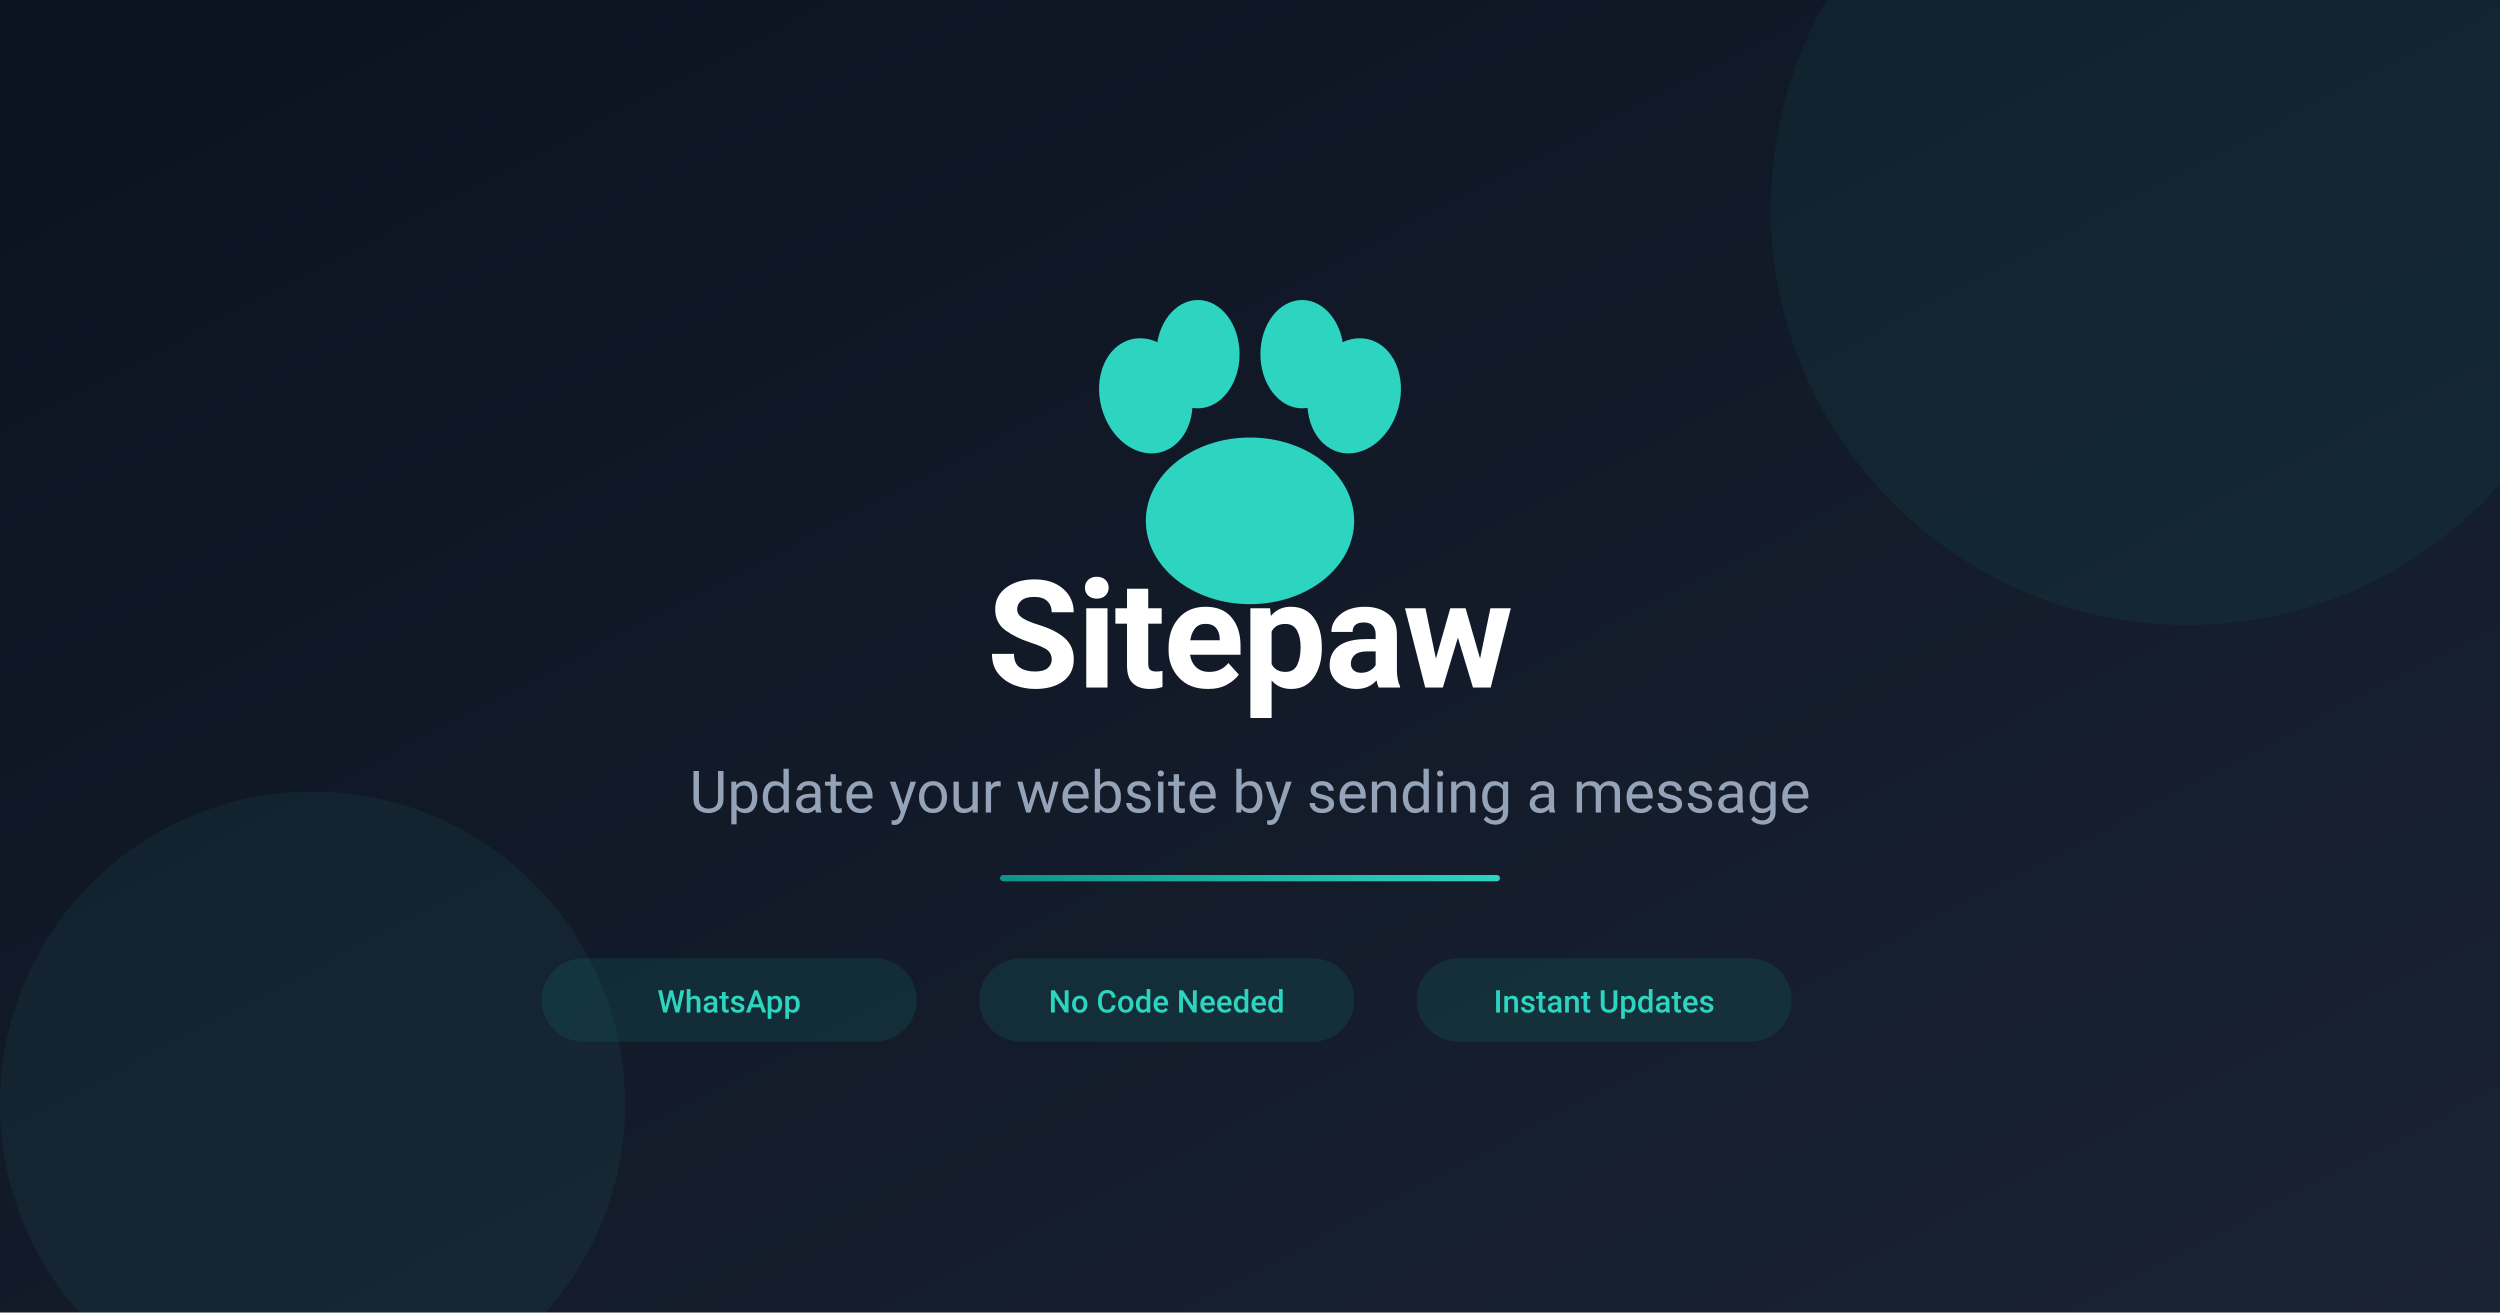
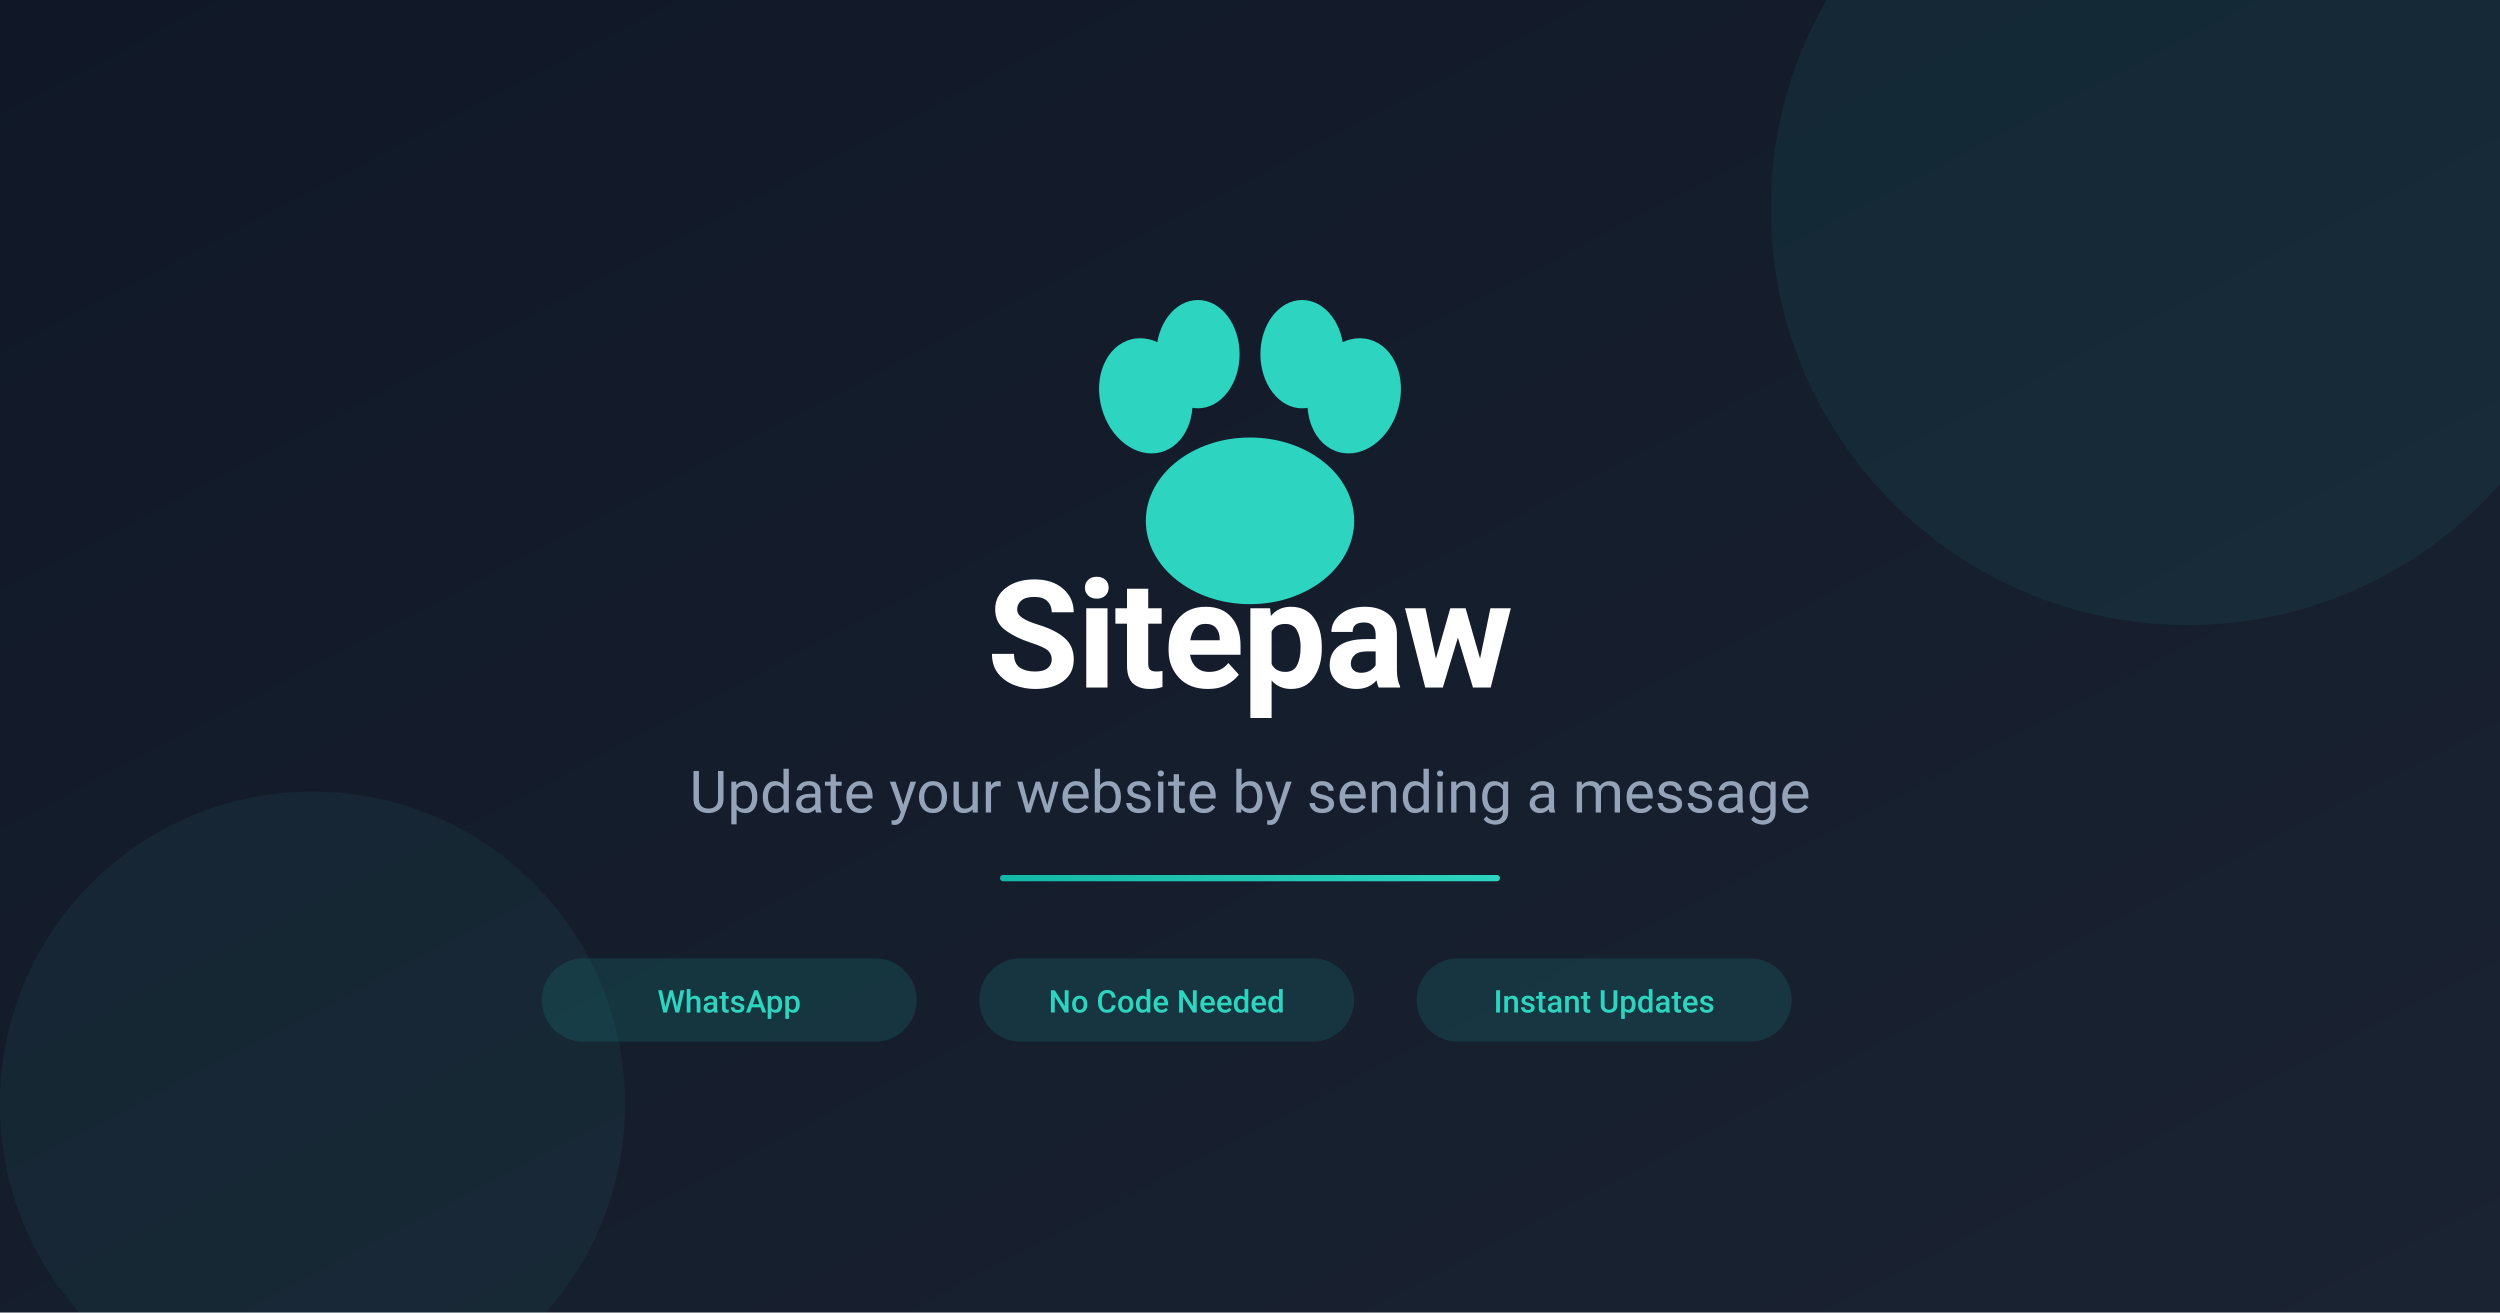
<svg xmlns="http://www.w3.org/2000/svg" width="1200" height="630" viewBox="0 0 1200 630">
  <defs>
    <linearGradient id="bg" x1="0%" y1="0%" x2="100%" y2="100%">
-       <stop offset="0%" style="stop-color:#0B1220" />
+       <stop offset="0%" style="stop-color:#101828" />
      <stop offset="100%" style="stop-color:#1a2332" />
    </linearGradient>
    <linearGradient id="accent" x1="0%" y1="0%" x2="100%" y2="0%">
-       <stop offset="0%" style="stop-color:#0D9488" />
+       <stop offset="0%" style="stop-color:#14B8A6" />
      <stop offset="100%" style="stop-color:#2DD4BF" />
    </linearGradient>
  </defs>
  <rect width="1200" height="630" fill="url(#bg)" />
-   <circle cx="1050" cy="100" r="200" fill="#0D9488" opacity="0.08" />
+   <circle cx="1050" cy="100" r="200" fill="#14B8A6" opacity="0.08" />
  <circle cx="150" cy="530" r="150" fill="#2DD4BF" opacity="0.06" />
  <g transform="translate(530, 140)" fill="#2DD4BF">
    <ellipse cx="70" cy="110" rx="50" ry="40" />
    <ellipse cx="20" cy="50" rx="22" ry="28" transform="rotate(-15, 20, 50)" />
    <ellipse cx="120" cy="50" rx="22" ry="28" transform="rotate(15, 120, 50)" />
    <ellipse cx="45" cy="30" rx="20" ry="26" />
    <ellipse cx="95" cy="30" rx="20" ry="26" />
  </g>
  <text x="600" y="330" text-anchor="middle" font-family="-apple-system, BlinkMacSystemFont, Segoe UI, Roboto, sans-serif" font-size="72" font-weight="700" fill="white" letter-spacing="-1">Sitepaw</text>
  <text x="600" y="390" text-anchor="middle" font-family="-apple-system, BlinkMacSystemFont, Segoe UI, Roboto, sans-serif" font-size="28" fill="#94a3b8">Update your website by sending a message</text>
  <rect x="480" y="420" width="240" height="3" rx="1.5" fill="url(#accent)" />
  <g transform="translate(260, 460)">
-     <rect x="0" y="0" width="180" height="40" rx="20" fill="#0D9488" opacity="0.15" />
+     <rect x="0" y="0" width="180" height="40" rx="20" fill="#14B8A6" opacity="0.15" />
    <text x="90" y="26" text-anchor="middle" font-family="-apple-system, BlinkMacSystemFont, Segoe UI, Roboto, sans-serif" font-size="15" fill="#2DD4BF" font-weight="500">WhatsApp</text>
  </g>
  <g transform="translate(470, 460)">
-     <rect x="0" y="0" width="180" height="40" rx="20" fill="#0D9488" opacity="0.15" />
+     <rect x="0" y="0" width="180" height="40" rx="20" fill="#14B8A6" opacity="0.15" />
    <text x="90" y="26" text-anchor="middle" font-family="-apple-system, BlinkMacSystemFont, Segoe UI, Roboto, sans-serif" font-size="15" fill="#2DD4BF" font-weight="500">No Code Needed</text>
  </g>
  <g transform="translate(680, 460)">
-     <rect x="0" y="0" width="180" height="40" rx="20" fill="#0D9488" opacity="0.15" />
+     <rect x="0" y="0" width="180" height="40" rx="20" fill="#14B8A6" opacity="0.15" />
    <text x="90" y="26" text-anchor="middle" font-family="-apple-system, BlinkMacSystemFont, Segoe UI, Roboto, sans-serif" font-size="15" fill="#2DD4BF" font-weight="500">Instant Updates</text>
  </g>
</svg>
